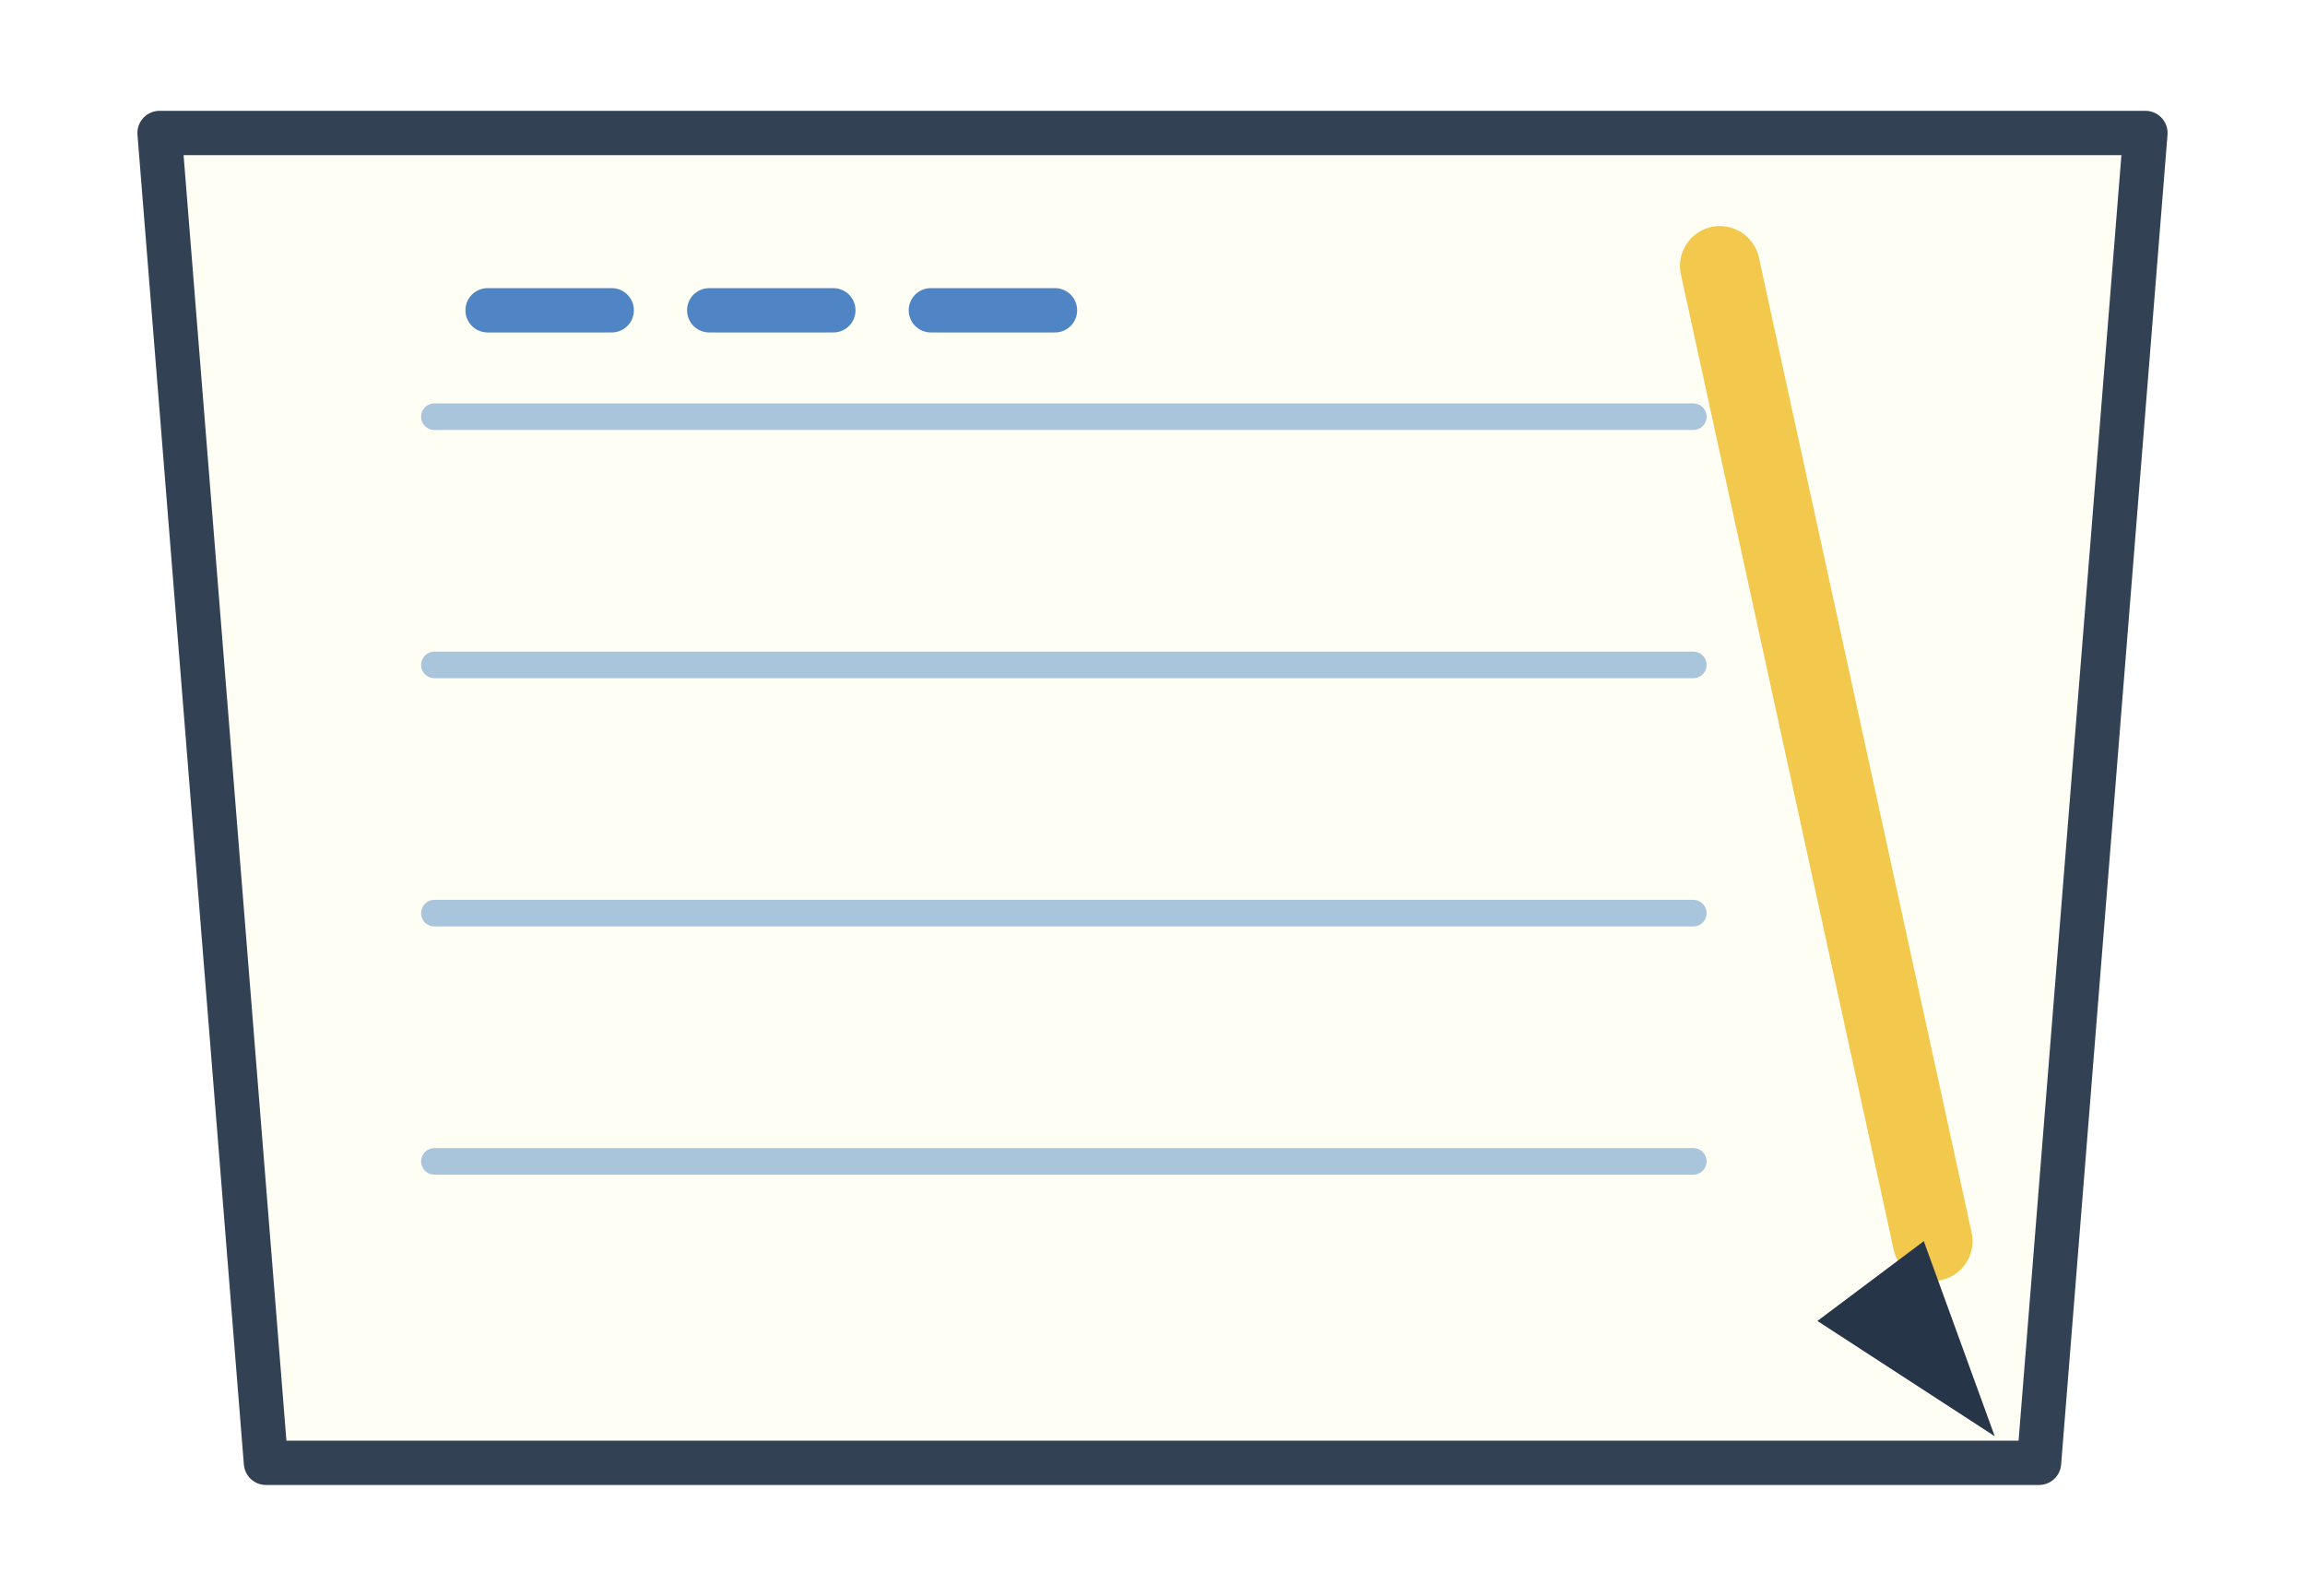
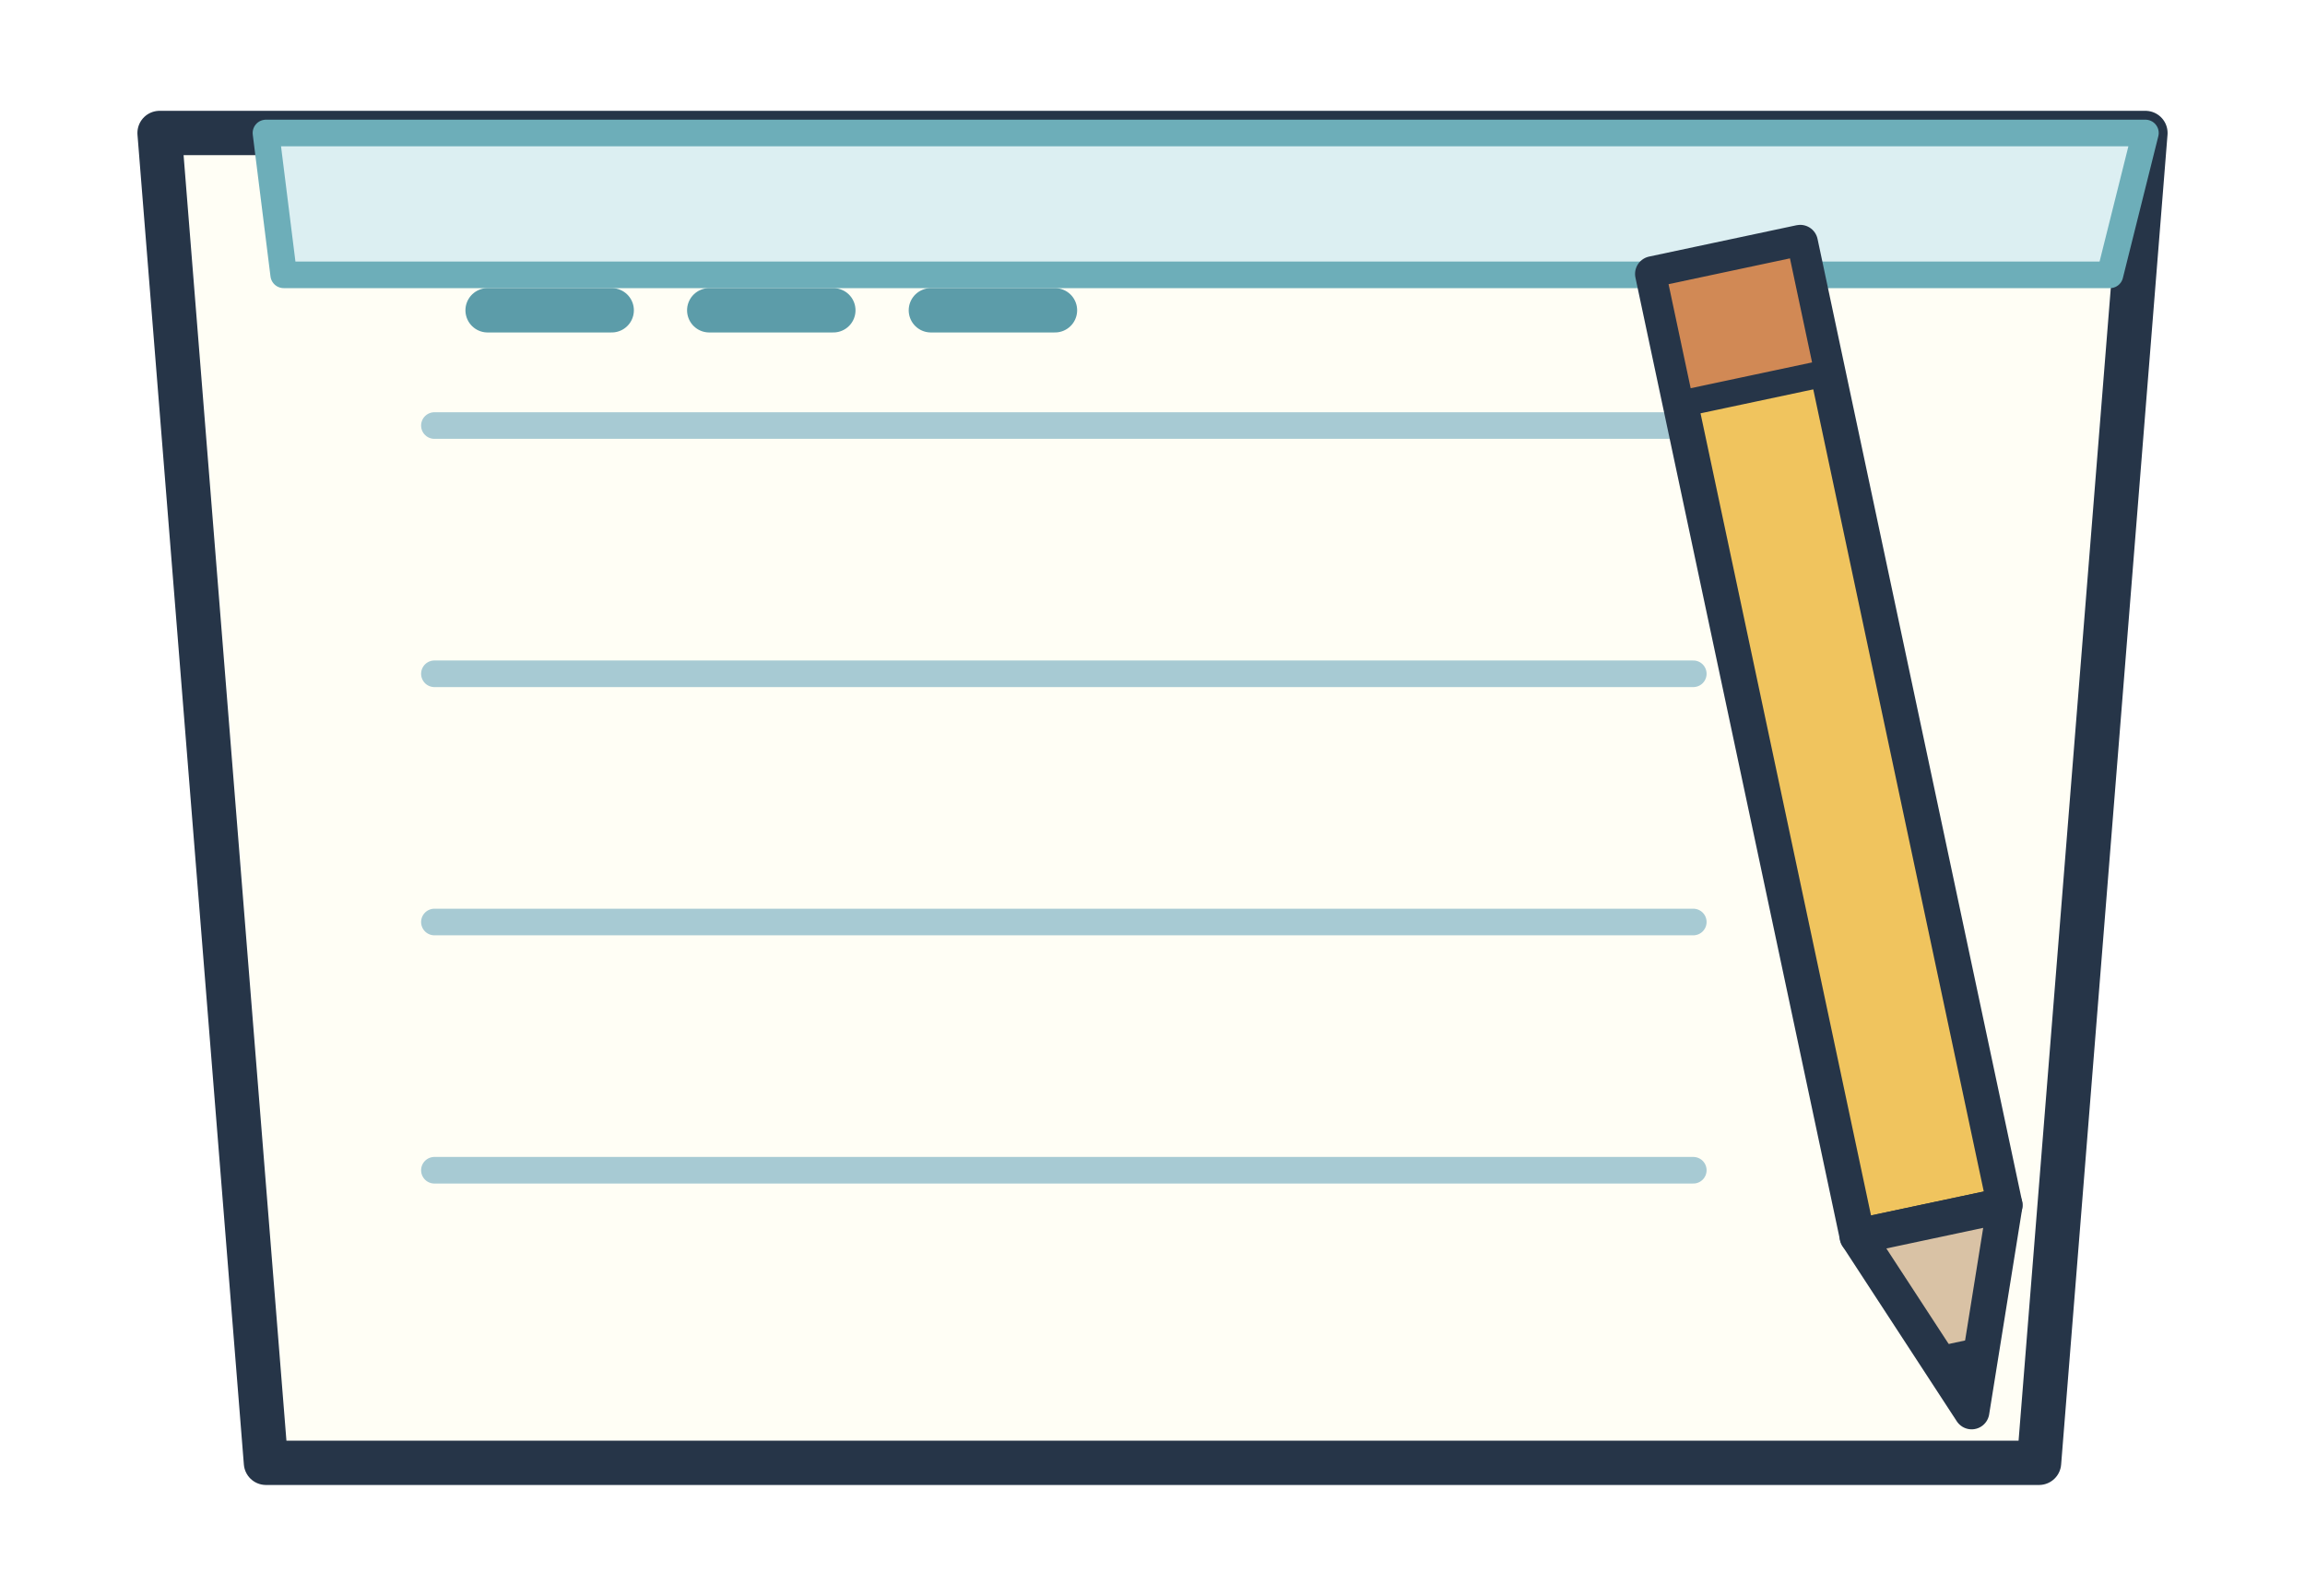
- <svg xmlns="http://www.w3.org/2000/svg" viewBox="0 0 260 180">
-   <path d="M18 15h224l-12 150H30z" fill="#fffef5" stroke="#334155" stroke-width="5" stroke-linejoin="round" />
-   <path d="M49 47h142M49 75h142M49 103h142M49 131h142" stroke="#a9c5dc" stroke-width="3" stroke-linecap="round" />
-   <path d="M55 35h14M80 35h14M105 35h14" stroke="#4f85c5" stroke-width="5" stroke-linecap="round" />
-   <path d="M194 30l24 110" stroke="#f2c94c" stroke-width="9" stroke-linecap="round" />
-   <path d="M217 140l8 22-20-13z" fill="#263548" />
+ <svg xmlns="http://www.w3.org/2000/svg" viewBox="0 0 260 180" role="img" aria-labelledby="calculation_pad_title calculation_pad_desc">
+   <g id="calculation_pad" stroke="#263548" stroke-linecap="round" stroke-linejoin="round">
+     <path d="M18 15h224l-12 150H30z" fill="#fffef5" stroke-width="5" />
+     <path d="M30 15h212l-4 16H32z" fill="#dceff2" stroke="#6daeb9" stroke-width="3" />
+     <path d="M49 48h142M49 76h142M49 104h142M49 132h142" fill="none" stroke="#a7cad3" stroke-width="3" />
+     <path d="M55 35h14M80 35h14M105 35h14" fill="none" stroke="#5c9ca9" stroke-width="5" />
+     <g id="calculation_pad_pencil" transform="rotate(-12 207 94)">
+       <path d="M200 28h17v111h-17z" fill="#f0c45e" stroke-width="4" />
+       <path d="M200 28h17v15h-17z" fill="#d18955" stroke-width="3" />
+       <path d="m200 139 8.5 22 8.5-22z" fill="#d9c2a5" stroke-width="4" />
+       <path d="m205 153 3.5 8 3.5-8z" fill="#263548" stroke="none" />
+     </g>
+   </g>
</svg>
